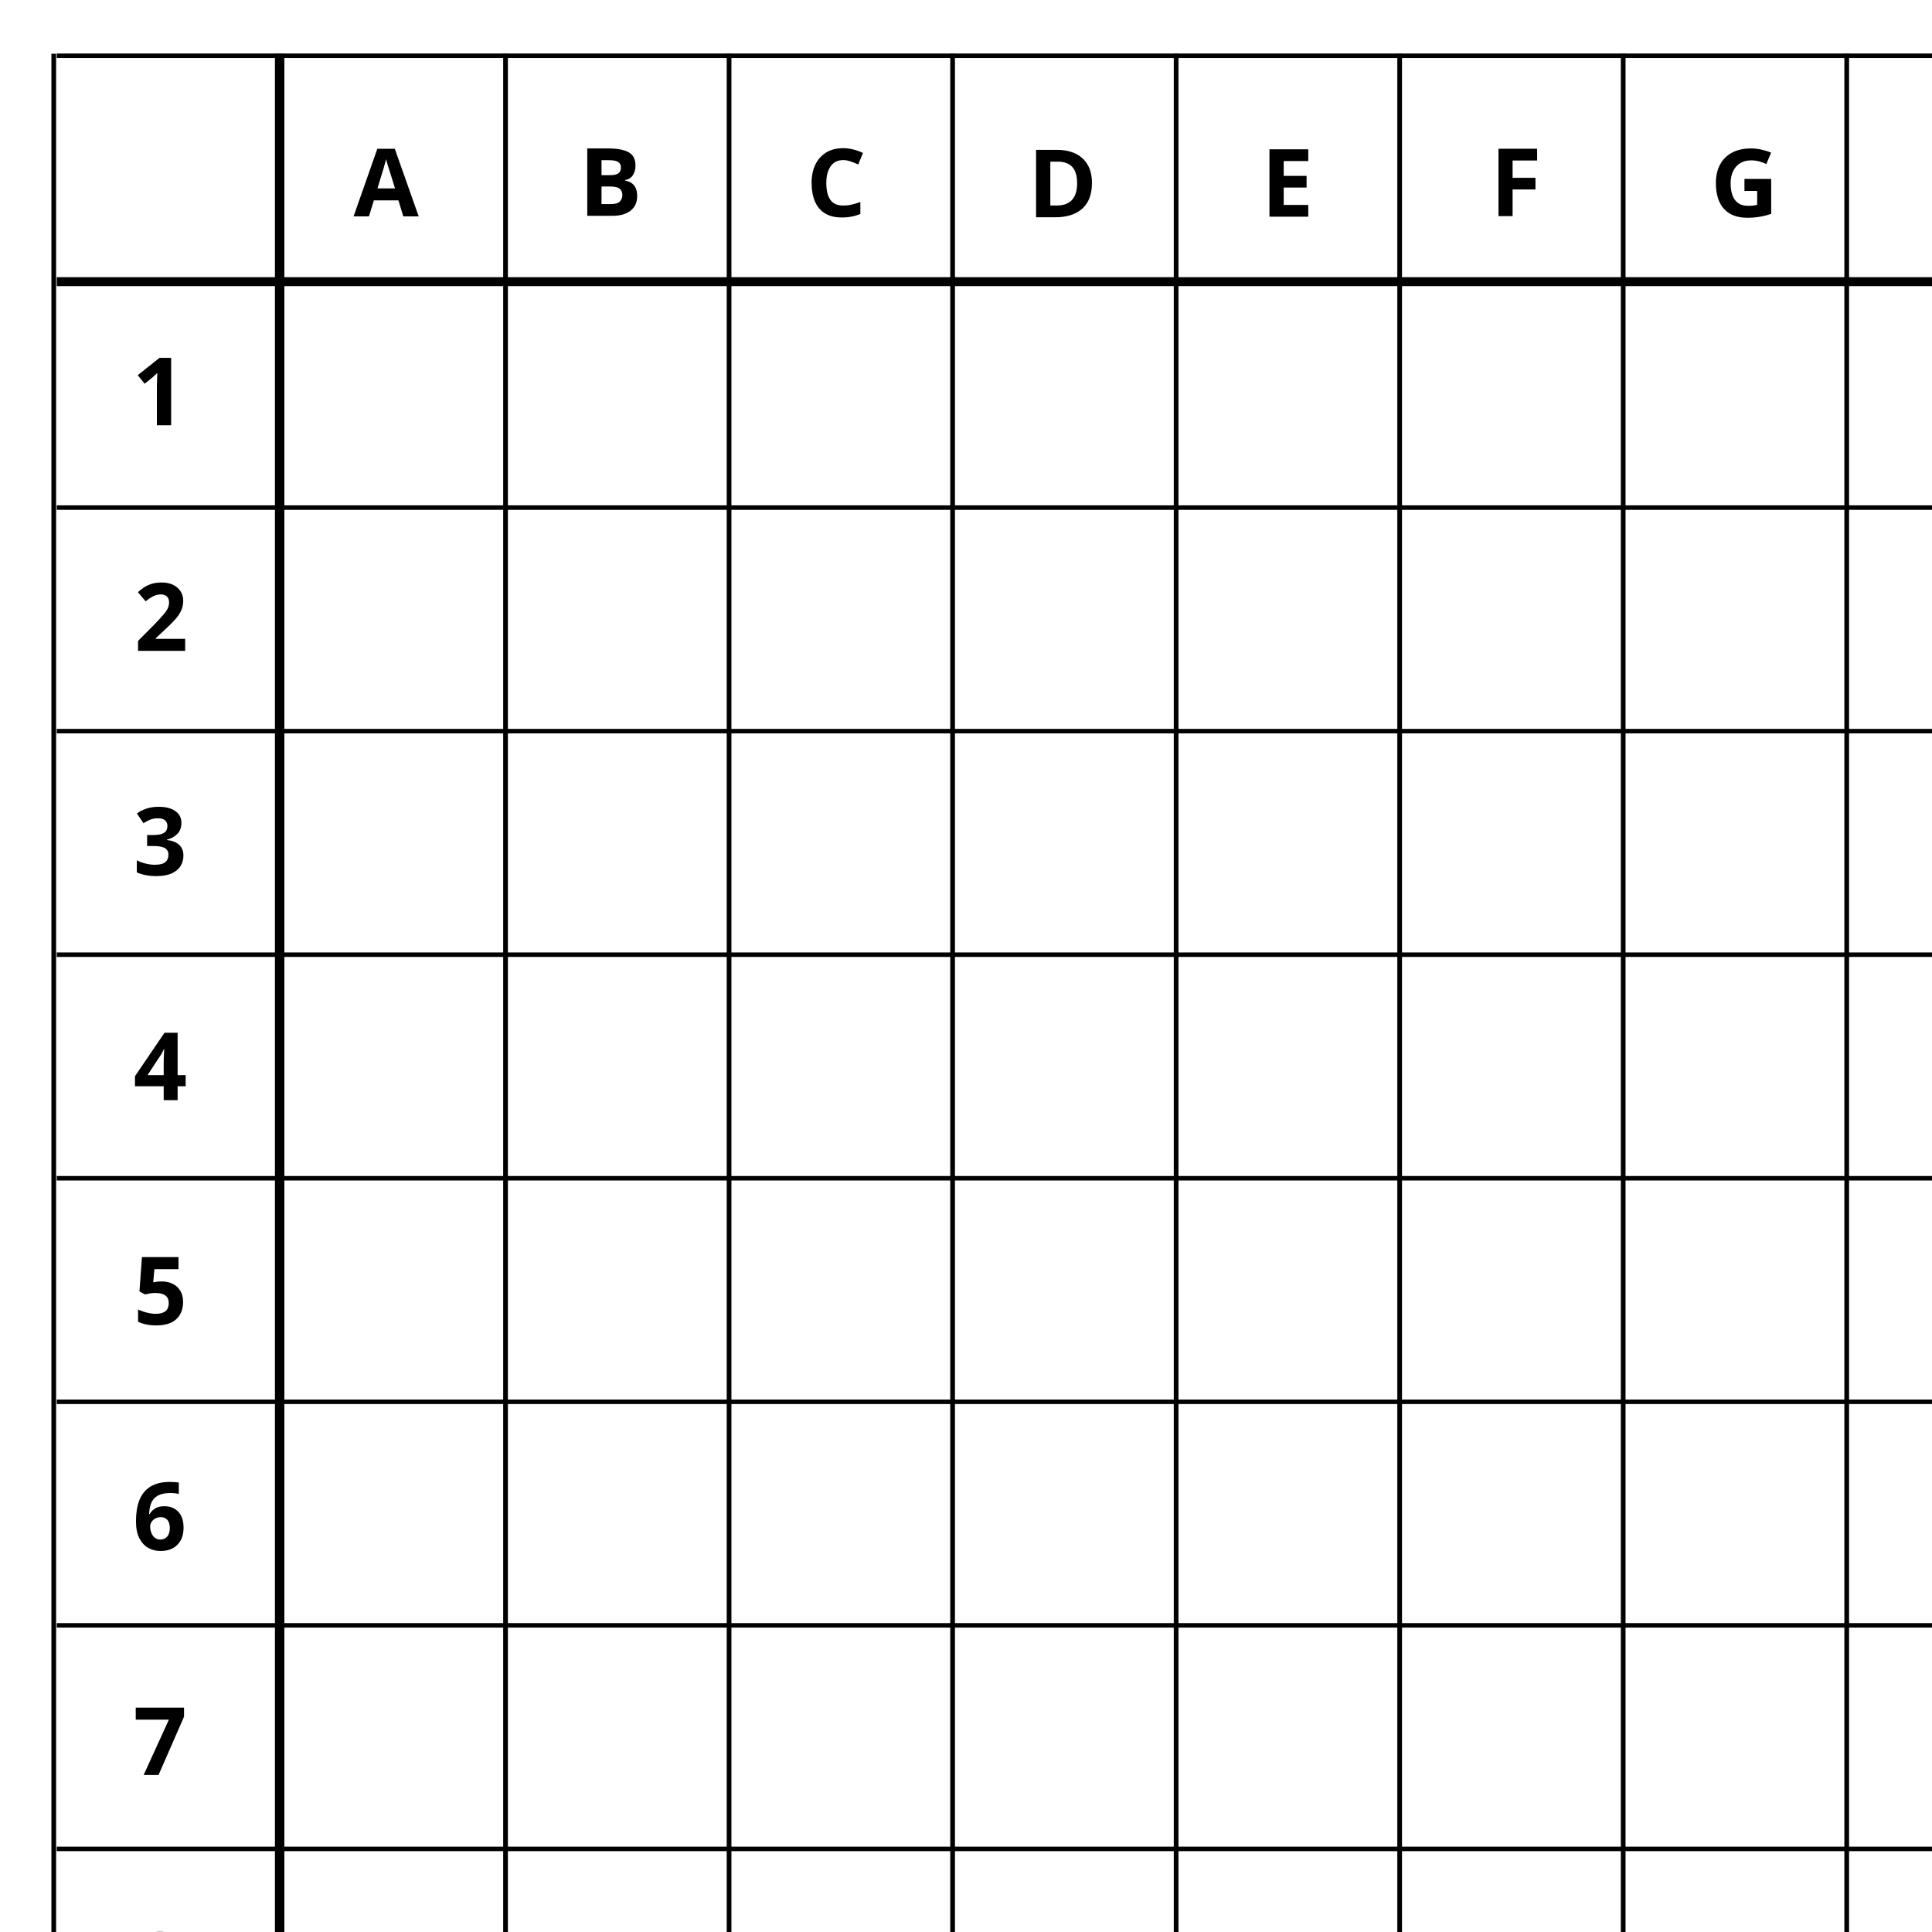
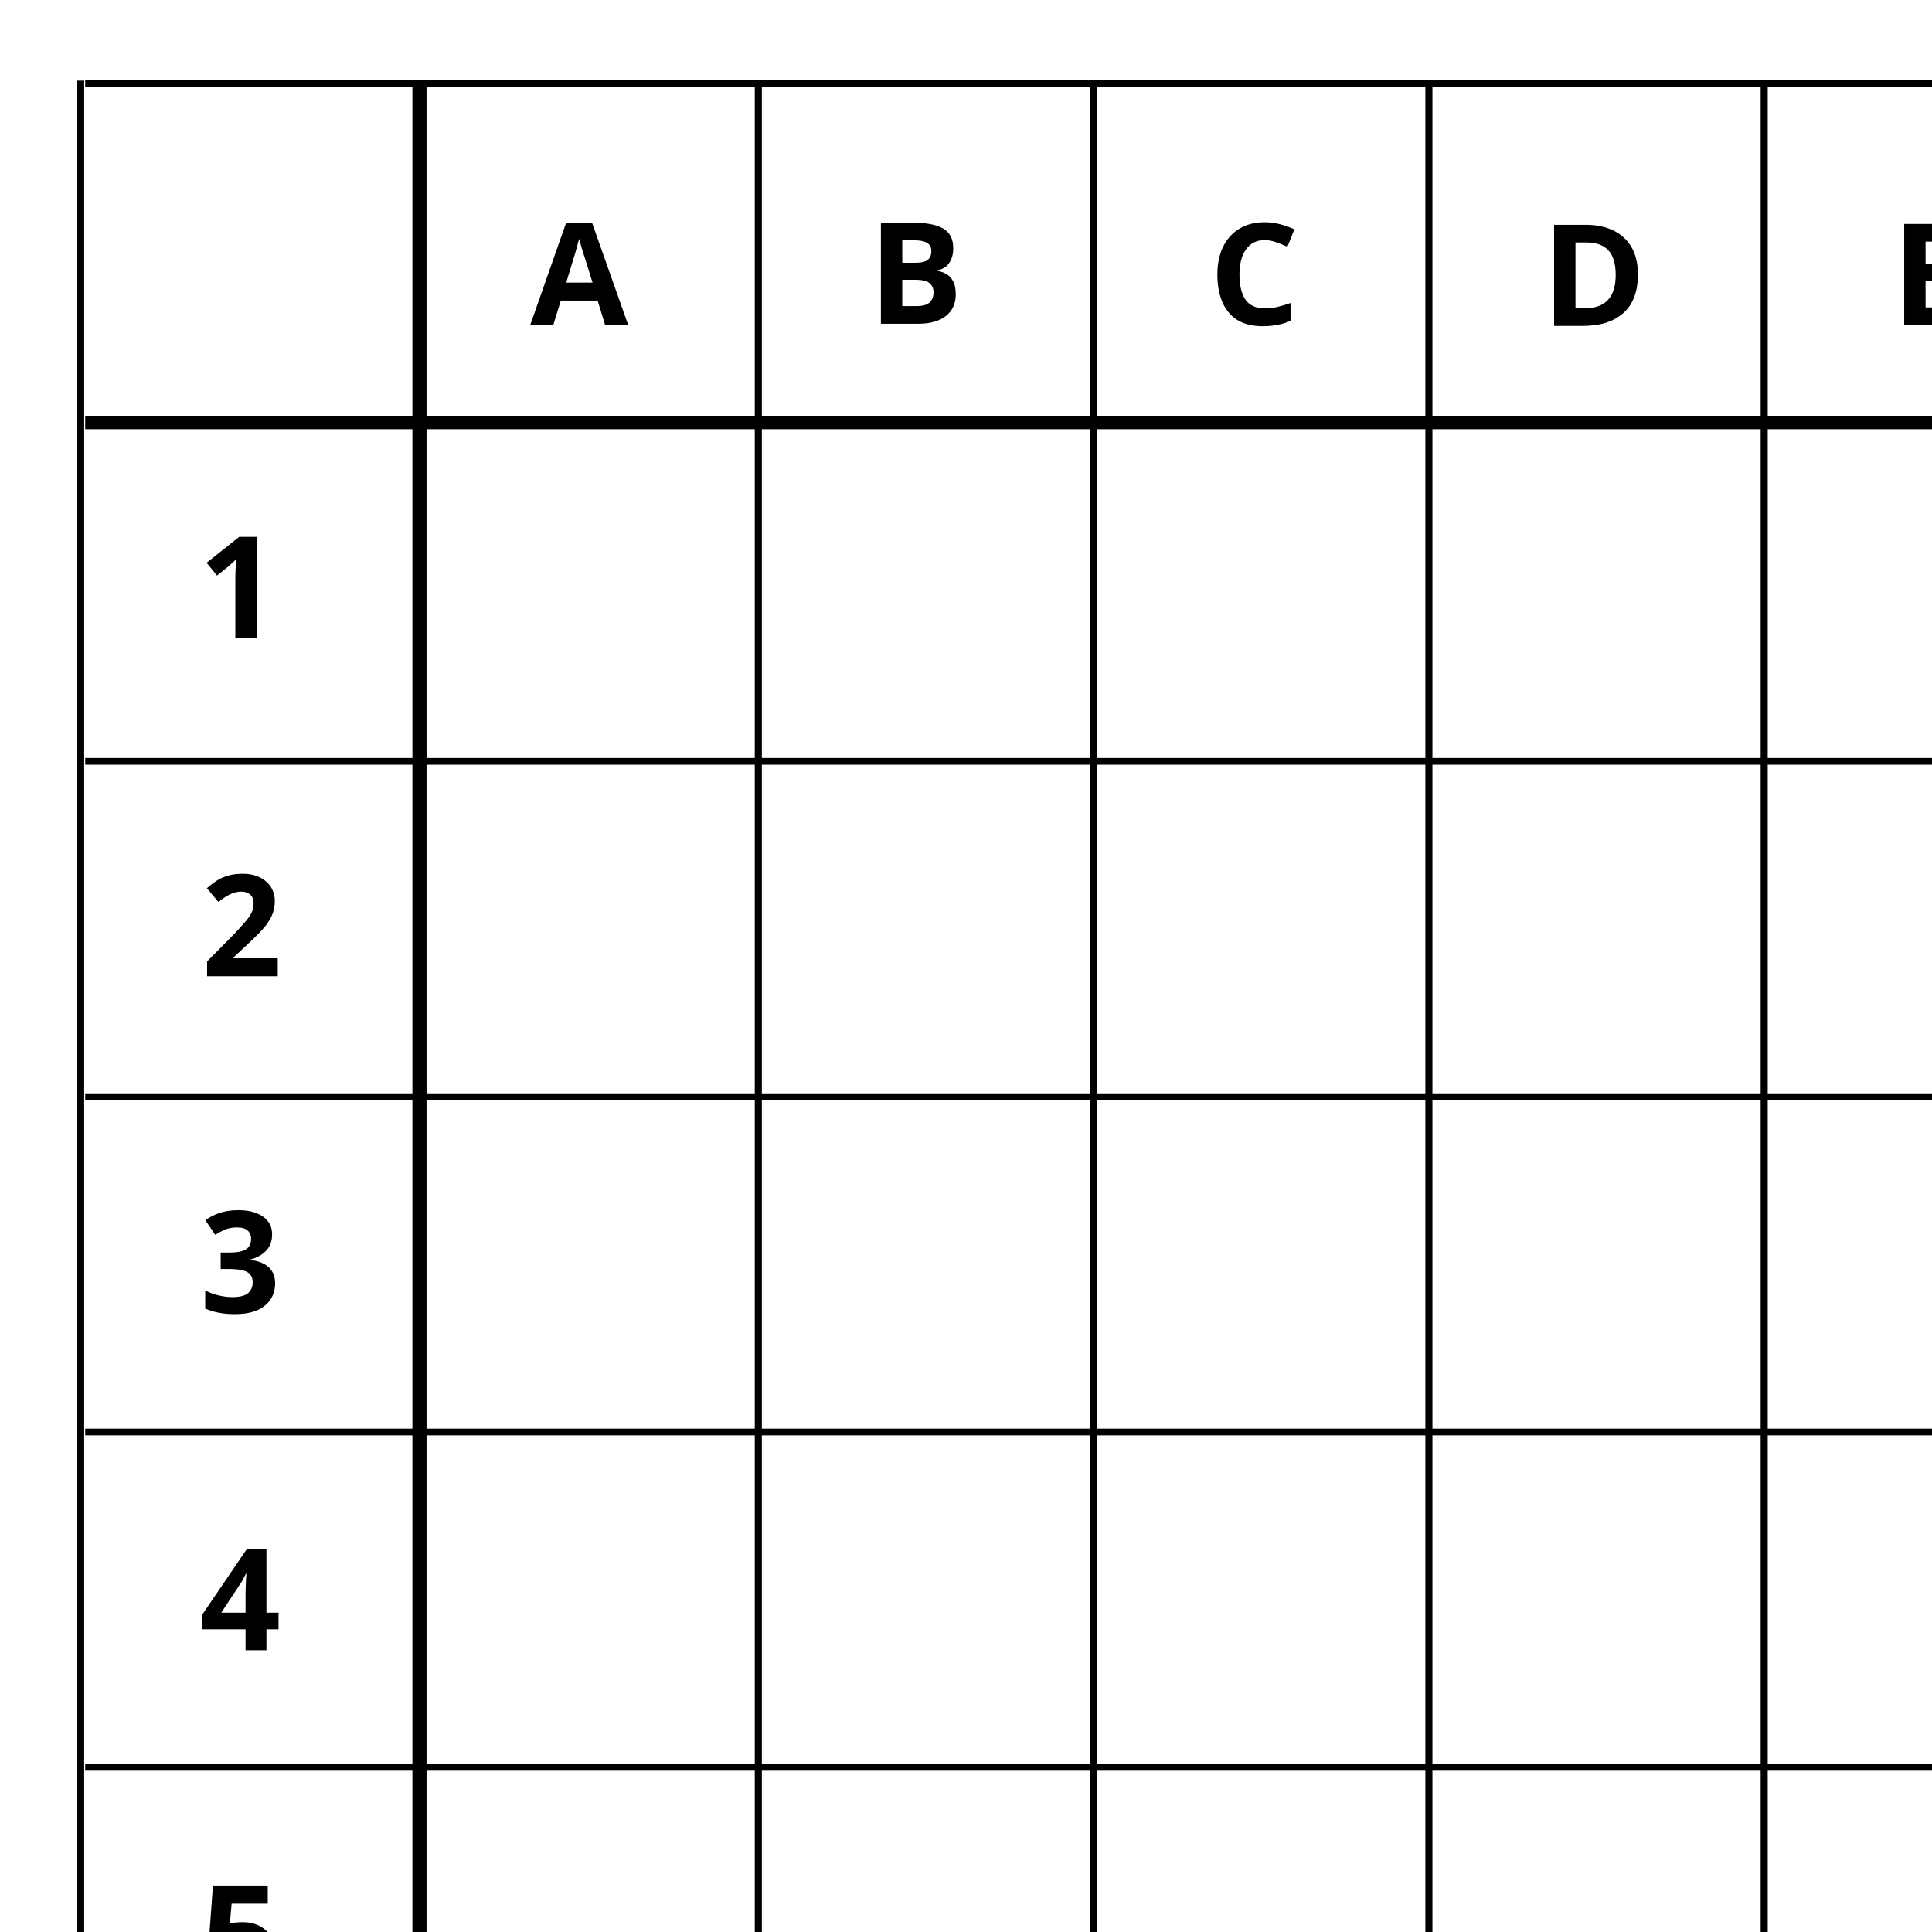
- <svg xmlns="http://www.w3.org/2000/svg" version="1.0" width="375" height="375" id="svg2298" style="background-color:white">
+ <svg xmlns="http://www.w3.org/2000/svg" version="1.0" width="250" height="250" id="svg2298" style="background-color:white">
  <defs id="defs2300" />
  <g id="g3551">
    <path d="m 11.024,10.821 478.108,0" style="         fill: none;         fill-rule: evenodd;         stroke: #000000;         stroke-width: 0.869px;         stroke-linecap: butt;         stroke-linejoin: miter;         stroke-opacity: 1;       " id="path2306" />
    <path d="m 11.024,54.67 478.108,0" style="         fill: none;         fill-rule: evenodd;         stroke: #000000;         stroke-width: 1.737;         stroke-linecap: butt;         stroke-linejoin: miter;         stroke-miterlimit: 4;         stroke-dasharray: none;         stroke-opacity: 1;       " id="path2308" />
    <path d="m 11.024,98.52 478.108,0" style="         fill: none;         fill-rule: evenodd;         stroke: #000000;         stroke-width: 0.869px;         stroke-linecap: butt;         stroke-linejoin: miter;         stroke-opacity: 1;       " id="path2310" />
    <path d="m 11.024,141.912 478.108,0" style="         fill: none;         fill-rule: evenodd;         stroke: #000000;         stroke-width: 0.869px;         stroke-linecap: butt;         stroke-linejoin: miter;         stroke-opacity: 1;       " id="path2312" />
    <path d="m 11.024,185.304 478.108,0" style="         fill: none;         fill-rule: evenodd;         stroke: #000000;         stroke-width: 0.869px;         stroke-linecap: butt;         stroke-linejoin: miter;         stroke-opacity: 1;       " id="path2314" />
    <path d="m 11.024,228.696 478.108,0" style="         fill: none;         fill-rule: evenodd;         stroke: #000000;         stroke-width: 0.869px;         stroke-linecap: butt;         stroke-linejoin: miter;         stroke-opacity: 1;       " id="path2316" />
    <path d="m 11.024,272.088 478.108,0" style="         fill: none;         fill-rule: evenodd;         stroke: #000000;         stroke-width: 0.869px;         stroke-linecap: butt;         stroke-linejoin: miter;         stroke-opacity: 1;       " id="path2318" />
    <path d="m 11.024,315.48 478.108,0" style="         fill: none;         fill-rule: evenodd;         stroke: #000000;         stroke-width: 0.869px;         stroke-linecap: butt;         stroke-linejoin: miter;         stroke-opacity: 1;       " id="path2320" />
    <path d="m 11.024,358.872 478.108,0" style="         fill: none;         fill-rule: evenodd;         stroke: #000000;         stroke-width: 0.869px;         stroke-linecap: butt;         stroke-linejoin: miter;         stroke-opacity: 1;       " id="path2322" />
    <path d="m 11.024,402.264 478.108,0" style="         fill: none;         fill-rule: evenodd;         stroke: #000000;         stroke-width: 0.869px;         stroke-linecap: butt;         stroke-linejoin: miter;         stroke-opacity: 1;       " id="path2324" />
    <path d="m 11.024,445.656 478.108,0" style="         fill: none;         fill-rule: evenodd;         stroke: #000000;         stroke-width: 0.869px;         stroke-linecap: butt;         stroke-linejoin: miter;         stroke-opacity: 1;       " id="path2326" />
    <path d="m 11.024,489.506 478.108,0" style="         fill: none;         fill-rule: evenodd;         stroke: #000000;         stroke-width: 1.737;         stroke-linecap: butt;         stroke-linejoin: miter;         stroke-miterlimit: 4;         stroke-dasharray: none;         stroke-opacity: 1;       " id="path2328" />
    <g transform="matrix(0,-0.8260977,0.9154147,0,-267.6596,547.3952)" id="g4282">
      <path d="m 70,303.791 580,0" style="           fill: none;           fill-rule: evenodd;           stroke: #000000;           stroke-width: 1px;           stroke-linecap: butt;           stroke-linejoin: miter;           stroke-opacity: 1;         " id="path4284" />
      <path d="m 70,351.687 580,0" style="           fill: none;           fill-rule: evenodd;           stroke: #000000;           stroke-width: 2;           stroke-linecap: butt;           stroke-linejoin: miter;           stroke-miterlimit: 4;           stroke-dasharray: none;           stroke-opacity: 1;         " id="path4286" />
      <path d="M 70,399.583 650,399.583" style="           fill: none;           fill-rule: evenodd;           stroke: #000000;           stroke-width: 1px;           stroke-linecap: butt;           stroke-linejoin: miter;           stroke-opacity: 1;         " id="path4288" />
      <path d="m 70,446.979 580,0" style="           fill: none;           fill-rule: evenodd;           stroke: #000000;           stroke-width: 1px;           stroke-linecap: butt;           stroke-linejoin: miter;           stroke-opacity: 1;         " id="path4290" />
      <path d="m 70,494.375 580,0" style="           fill: none;           fill-rule: evenodd;           stroke: #000000;           stroke-width: 1px;           stroke-linecap: butt;           stroke-linejoin: miter;           stroke-opacity: 1;         " id="path4292" />
      <path d="m 70,541.771 580,0" style="           fill: none;           fill-rule: evenodd;           stroke: #000000;           stroke-width: 1px;           stroke-linecap: butt;           stroke-linejoin: miter;           stroke-opacity: 1;         " id="path4294" />
      <path d="m 70,589.167 580,0" style="           fill: none;           fill-rule: evenodd;           stroke: #000000;           stroke-width: 1px;           stroke-linecap: butt;           stroke-linejoin: miter;           stroke-opacity: 1;         " id="path4296" />
      <path d="m 70,636.563 580,0" style="           fill: none;           fill-rule: evenodd;           stroke: #000000;           stroke-width: 1px;           stroke-linecap: butt;           stroke-linejoin: miter;           stroke-opacity: 1;         " id="path4298" />
      <path d="m 70,683.96 580,0" style="           fill: none;           fill-rule: evenodd;           stroke: #000000;           stroke-width: 1px;           stroke-linecap: butt;           stroke-linejoin: miter;           stroke-opacity: 1;         " id="path4300" />
      <path d="M 70,731.356 650,731.356" style="           fill: none;           fill-rule: evenodd;           stroke: #000000;           stroke-width: 1px;           stroke-linecap: butt;           stroke-linejoin: miter;           stroke-opacity: 1;         " id="path4302" />
      <path d="M 70,778.752 650,778.752" style="           fill: none;           fill-rule: evenodd;           stroke: #000000;           stroke-width: 1px;           stroke-linecap: butt;           stroke-linejoin: miter;           stroke-opacity: 1;         " id="path4304" />
      <path d="M 70,826.648 650,826.648" style="           fill: none;           fill-rule: evenodd;           stroke: #000000;           stroke-width: 2;           stroke-linecap: butt;           stroke-linejoin: miter;           stroke-miterlimit: 4;           stroke-dasharray: none;           stroke-opacity: 1;         " id="path4306" />
    </g>
    <text x="68.629" y="42.005" style="         font-style: normal;         font-variant: normal;         font-weight: bold;         font-stretch: normal;         font-size: 18.308px;         line-height: 125%;         font-family: sans-serif;         text-align: start;         writing-mode: lr-tb;         text-anchor: start;         fill: #000000;         fill-opacity: 1;         stroke: none;         stroke-width: 1px;         stroke-linecap: butt;         stroke-linejoin: miter;         stroke-opacity: 1;       " id="text4308" xml:space="preserve">
      <tspan x="68.629" y="42.005" id="tspan4310">A</tspan>
    </text>
    <text x="112.349" y="41.893" style="         font-style: normal;         font-variant: normal;         font-weight: bold;         font-stretch: normal;         font-size: 18.308px;         line-height: 125%;         font-family: sans-serif;         text-align: start;         writing-mode: lr-tb;         text-anchor: start;         fill: #000000;         fill-opacity: 1;         stroke: none;         stroke-width: 1px;         stroke-linecap: butt;         stroke-linejoin: miter;         stroke-opacity: 1;       " id="text4312" xml:space="preserve">
      <tspan x="112.349" y="41.893" id="tspan4314">B</tspan>
    </text>
    <text x="156.463" y="42.024" style="         font-style: normal;         font-variant: normal;         font-weight: bold;         font-stretch: normal;         font-size: 18.308px;         line-height: 125%;         font-family: sans-serif;         text-align: start;         writing-mode: lr-tb;         text-anchor: start;         fill: #000000;         fill-opacity: 1;         stroke: none;         stroke-width: 1px;         stroke-linecap: butt;         stroke-linejoin: miter;         stroke-opacity: 1;       " id="text4316" xml:space="preserve">
      <tspan x="156.463" y="42.024" id="tspan4318">C</tspan>
    </text>
    <text x="199.459" y="42.172" style="         font-style: normal;         font-variant: normal;         font-weight: bold;         font-stretch: normal;         font-size: 18.308px;         line-height: 125%;         font-family: sans-serif;         text-align: start;         writing-mode: lr-tb;         text-anchor: start;         fill: #000000;         fill-opacity: 1;         stroke: none;         stroke-width: 1px;         stroke-linecap: butt;         stroke-linejoin: miter;         stroke-opacity: 1;       " id="text4320" xml:space="preserve">
      <tspan x="199.459" y="42.172" id="tspan4322">D</tspan>
    </text>
    <text x="244.761" y="42.06" style="         font-style: normal;         font-variant: normal;         font-weight: bold;         font-stretch: normal;         font-size: 18.308px;         line-height: 125%;         font-family: sans-serif;         text-align: start;         writing-mode: lr-tb;         text-anchor: start;         fill: #000000;         fill-opacity: 1;         stroke: none;         stroke-width: 1px;         stroke-linecap: butt;         stroke-linejoin: miter;         stroke-opacity: 1;       " id="text4324" xml:space="preserve">
      <tspan x="244.761" y="42.06" id="tspan4326">E</tspan>
    </text>
    <text x="289.219" y="41.949" style="         font-style: normal;         font-variant: normal;         font-weight: bold;         font-stretch: normal;         font-size: 18.308px;         line-height: 125%;         font-family: sans-serif;         text-align: start;         writing-mode: lr-tb;         text-anchor: start;         fill: #000000;         fill-opacity: 1;         stroke: none;         stroke-width: 1px;         stroke-linecap: butt;         stroke-linejoin: miter;         stroke-opacity: 1;       " id="text4328" xml:space="preserve">
      <tspan x="289.219" y="41.949" id="tspan4330">F</tspan>
    </text>
    <text x="331.987" y="42.079" style="         font-style: normal;         font-variant: normal;         font-weight: bold;         font-stretch: normal;         font-size: 18.308px;         line-height: 125%;         font-family: sans-serif;         text-align: start;         writing-mode: lr-tb;         text-anchor: start;         fill: #000000;         fill-opacity: 1;         stroke: none;         stroke-width: 1px;         stroke-linecap: butt;         stroke-linejoin: miter;         stroke-opacity: 1;       " id="text4332" xml:space="preserve">
      <tspan x="331.987" y="42.079" id="tspan4334">G</tspan>
    </text>
    <text x="375.953" y="42.227" style="         font-style: normal;         font-variant: normal;         font-weight: bold;         font-stretch: normal;         font-size: 18.308px;         line-height: 125%;         font-family: sans-serif;         text-align: start;         writing-mode: lr-tb;         text-anchor: start;         fill: #000000;         fill-opacity: 1;         stroke: none;         stroke-width: 1px;         stroke-linecap: butt;         stroke-linejoin: miter;         stroke-opacity: 1;       " id="text4336" xml:space="preserve">
      <tspan x="375.953" y="42.227" id="tspan4338">H</tspan>
    </text>
    <text x="424.13" y="42.116" style="         font-style: normal;         font-variant: normal;         font-weight: bold;         font-stretch: normal;         font-size: 18.308px;         line-height: 125%;         font-family: sans-serif;         text-align: start;         writing-mode: lr-tb;         text-anchor: start;         fill: #000000;         fill-opacity: 1;         stroke: none;         stroke-width: 1px;         stroke-linecap: butt;         stroke-linejoin: miter;         stroke-opacity: 1;       " id="text4340" xml:space="preserve">
      <tspan x="424.13" y="42.116" id="tspan4342">I</tspan>
    </text>
    <text x="464.873" y="42.005" style="         font-style: normal;         font-variant: normal;         font-weight: bold;         font-stretch: normal;         font-size: 18.308px;         line-height: 125%;         font-family: sans-serif;         text-align: start;         writing-mode: lr-tb;         text-anchor: start;         fill: #000000;         fill-opacity: 1;         stroke: none;         stroke-width: 1px;         stroke-linecap: butt;         stroke-linejoin: miter;         stroke-opacity: 1;       " id="text4344" xml:space="preserve">
      <tspan x="464.873" y="42.005" id="tspan4346">J</tspan>
    </text>
    <text x="25.655" y="82.545" style="         font-style: normal;         font-variant: normal;         font-weight: bold;         font-stretch: normal;         font-size: 18.308px;         line-height: 125%;         font-family: sans-serif;         text-align: start;         writing-mode: lr-tb;         text-anchor: start;         fill: #000000;         fill-opacity: 1;         stroke: none;         stroke-width: 1px;         stroke-linecap: butt;         stroke-linejoin: miter;         stroke-opacity: 1;       " id="text4356" xml:space="preserve">
      <tspan x="25.655" y="82.545" id="tspan4358">1</tspan>
    </text>
    <text x="26.061" y="126.33" style="         font-style: normal;         font-variant: normal;         font-weight: bold;         font-stretch: normal;         font-size: 18.308px;         line-height: 125%;         font-family: sans-serif;         text-align: start;         writing-mode: lr-tb;         text-anchor: start;         fill: #000000;         fill-opacity: 1;         stroke: none;         stroke-width: 1px;         stroke-linecap: butt;         stroke-linejoin: miter;         stroke-opacity: 1;       " id="text4360" xml:space="preserve">
      <tspan x="26.061" y="126.33" id="tspan4362">2</tspan>
    </text>
    <text x="25.851" y="169.865" style="         font-style: normal;         font-variant: normal;         font-weight: bold;         font-stretch: normal;         font-size: 18.308px;         line-height: 125%;         font-family: sans-serif;         text-align: start;         writing-mode: lr-tb;         text-anchor: start;         fill: #000000;         fill-opacity: 1;         stroke: none;         stroke-width: 1px;         stroke-linecap: butt;         stroke-linejoin: miter;         stroke-opacity: 1;       " id="text4364" xml:space="preserve">
      <tspan x="25.851" y="169.865" id="tspan4366">3</tspan>
    </text>
    <text x="25.883" y="213.539" style="         font-style: normal;         font-variant: normal;         font-weight: bold;         font-stretch: normal;         font-size: 18.308px;         line-height: 125%;         font-family: sans-serif;         text-align: start;         writing-mode: lr-tb;         text-anchor: start;         fill: #000000;         fill-opacity: 1;         stroke: none;         stroke-width: 1px;         stroke-linecap: butt;         stroke-linejoin: miter;         stroke-opacity: 1;       " id="text4368" xml:space="preserve">
      <tspan x="25.883" y="213.539" id="tspan4370">4</tspan>
    </text>
    <text x="25.909" y="257.074" style="         font-style: normal;         font-variant: normal;         font-weight: bold;         font-stretch: normal;         font-size: 18.308px;         line-height: 125%;         font-family: sans-serif;         text-align: start;         writing-mode: lr-tb;         text-anchor: start;         fill: #000000;         fill-opacity: 1;         stroke: none;         stroke-width: 1px;         stroke-linecap: butt;         stroke-linejoin: miter;         stroke-opacity: 1;       " id="text4372" xml:space="preserve">
      <tspan x="25.909" y="257.074" id="tspan4374">5</tspan>
    </text>
    <text x="25.753" y="300.86" style="         font-style: normal;         font-variant: normal;         font-weight: bold;         font-stretch: normal;         font-size: 18.308px;         line-height: 125%;         font-family: sans-serif;         text-align: start;         writing-mode: lr-tb;         text-anchor: start;         fill: #000000;         fill-opacity: 1;         stroke: none;         stroke-width: 1px;         stroke-linecap: butt;         stroke-linejoin: miter;         stroke-opacity: 1;       " id="text4376" xml:space="preserve">
      <tspan x="25.753" y="300.86" id="tspan4378">6</tspan>
    </text>
    <text x="25.847" y="344.533" style="         font-style: normal;         font-variant: normal;         font-weight: bold;         font-stretch: normal;         font-size: 18.308px;         line-height: 125%;         font-family: sans-serif;         text-align: start;         writing-mode: lr-tb;         text-anchor: start;         fill: #000000;         fill-opacity: 1;         stroke: none;         stroke-width: 1px;         stroke-linecap: butt;         stroke-linejoin: miter;         stroke-opacity: 1;       " id="text4380" xml:space="preserve">
      <tspan x="25.847" y="344.533" id="tspan4382">7</tspan>
    </text>
    <text x="25.82" y="388.189" style="         font-style: normal;         font-variant: normal;         font-weight: bold;         font-stretch: normal;         font-size: 18.308px;         line-height: 125%;         font-family: sans-serif;         text-align: start;         writing-mode: lr-tb;         text-anchor: start;         fill: #000000;         fill-opacity: 1;         stroke: none;         stroke-width: 1px;         stroke-linecap: butt;         stroke-linejoin: miter;         stroke-opacity: 1;       " id="text4384" xml:space="preserve">
      <tspan x="25.82" y="388.189" id="tspan4386">8</tspan>
    </text>
    <text x="25.883" y="431.854" style="         font-style: normal;         font-variant: normal;         font-weight: bold;         font-stretch: normal;         font-size: 18.308px;         line-height: 125%;         font-family: sans-serif;         text-align: start;         writing-mode: lr-tb;         text-anchor: start;         fill: #000000;         fill-opacity: 1;         stroke: none;         stroke-width: 1px;         stroke-linecap: butt;         stroke-linejoin: miter;         stroke-opacity: 1;       " id="text4388" xml:space="preserve">
      <tspan x="25.883" y="431.854" id="tspan4390">9</tspan>
    </text>
    <text x="19.589" y="475.519" style="         font-style: normal;         font-variant: normal;         font-weight: bold;         font-stretch: normal;         font-size: 18.308px;         line-height: 125%;         font-family: sans-serif;         text-align: start;         writing-mode: lr-tb;         text-anchor: start;         fill: #000000;         fill-opacity: 1;         stroke: none;         stroke-width: 1px;         stroke-linecap: butt;         stroke-linejoin: miter;         stroke-opacity: 1;       " id="text4392" xml:space="preserve">
      <tspan x="19.589" y="475.519" id="tspan4394">10</tspan>
    </text>
  </g>
</svg>
